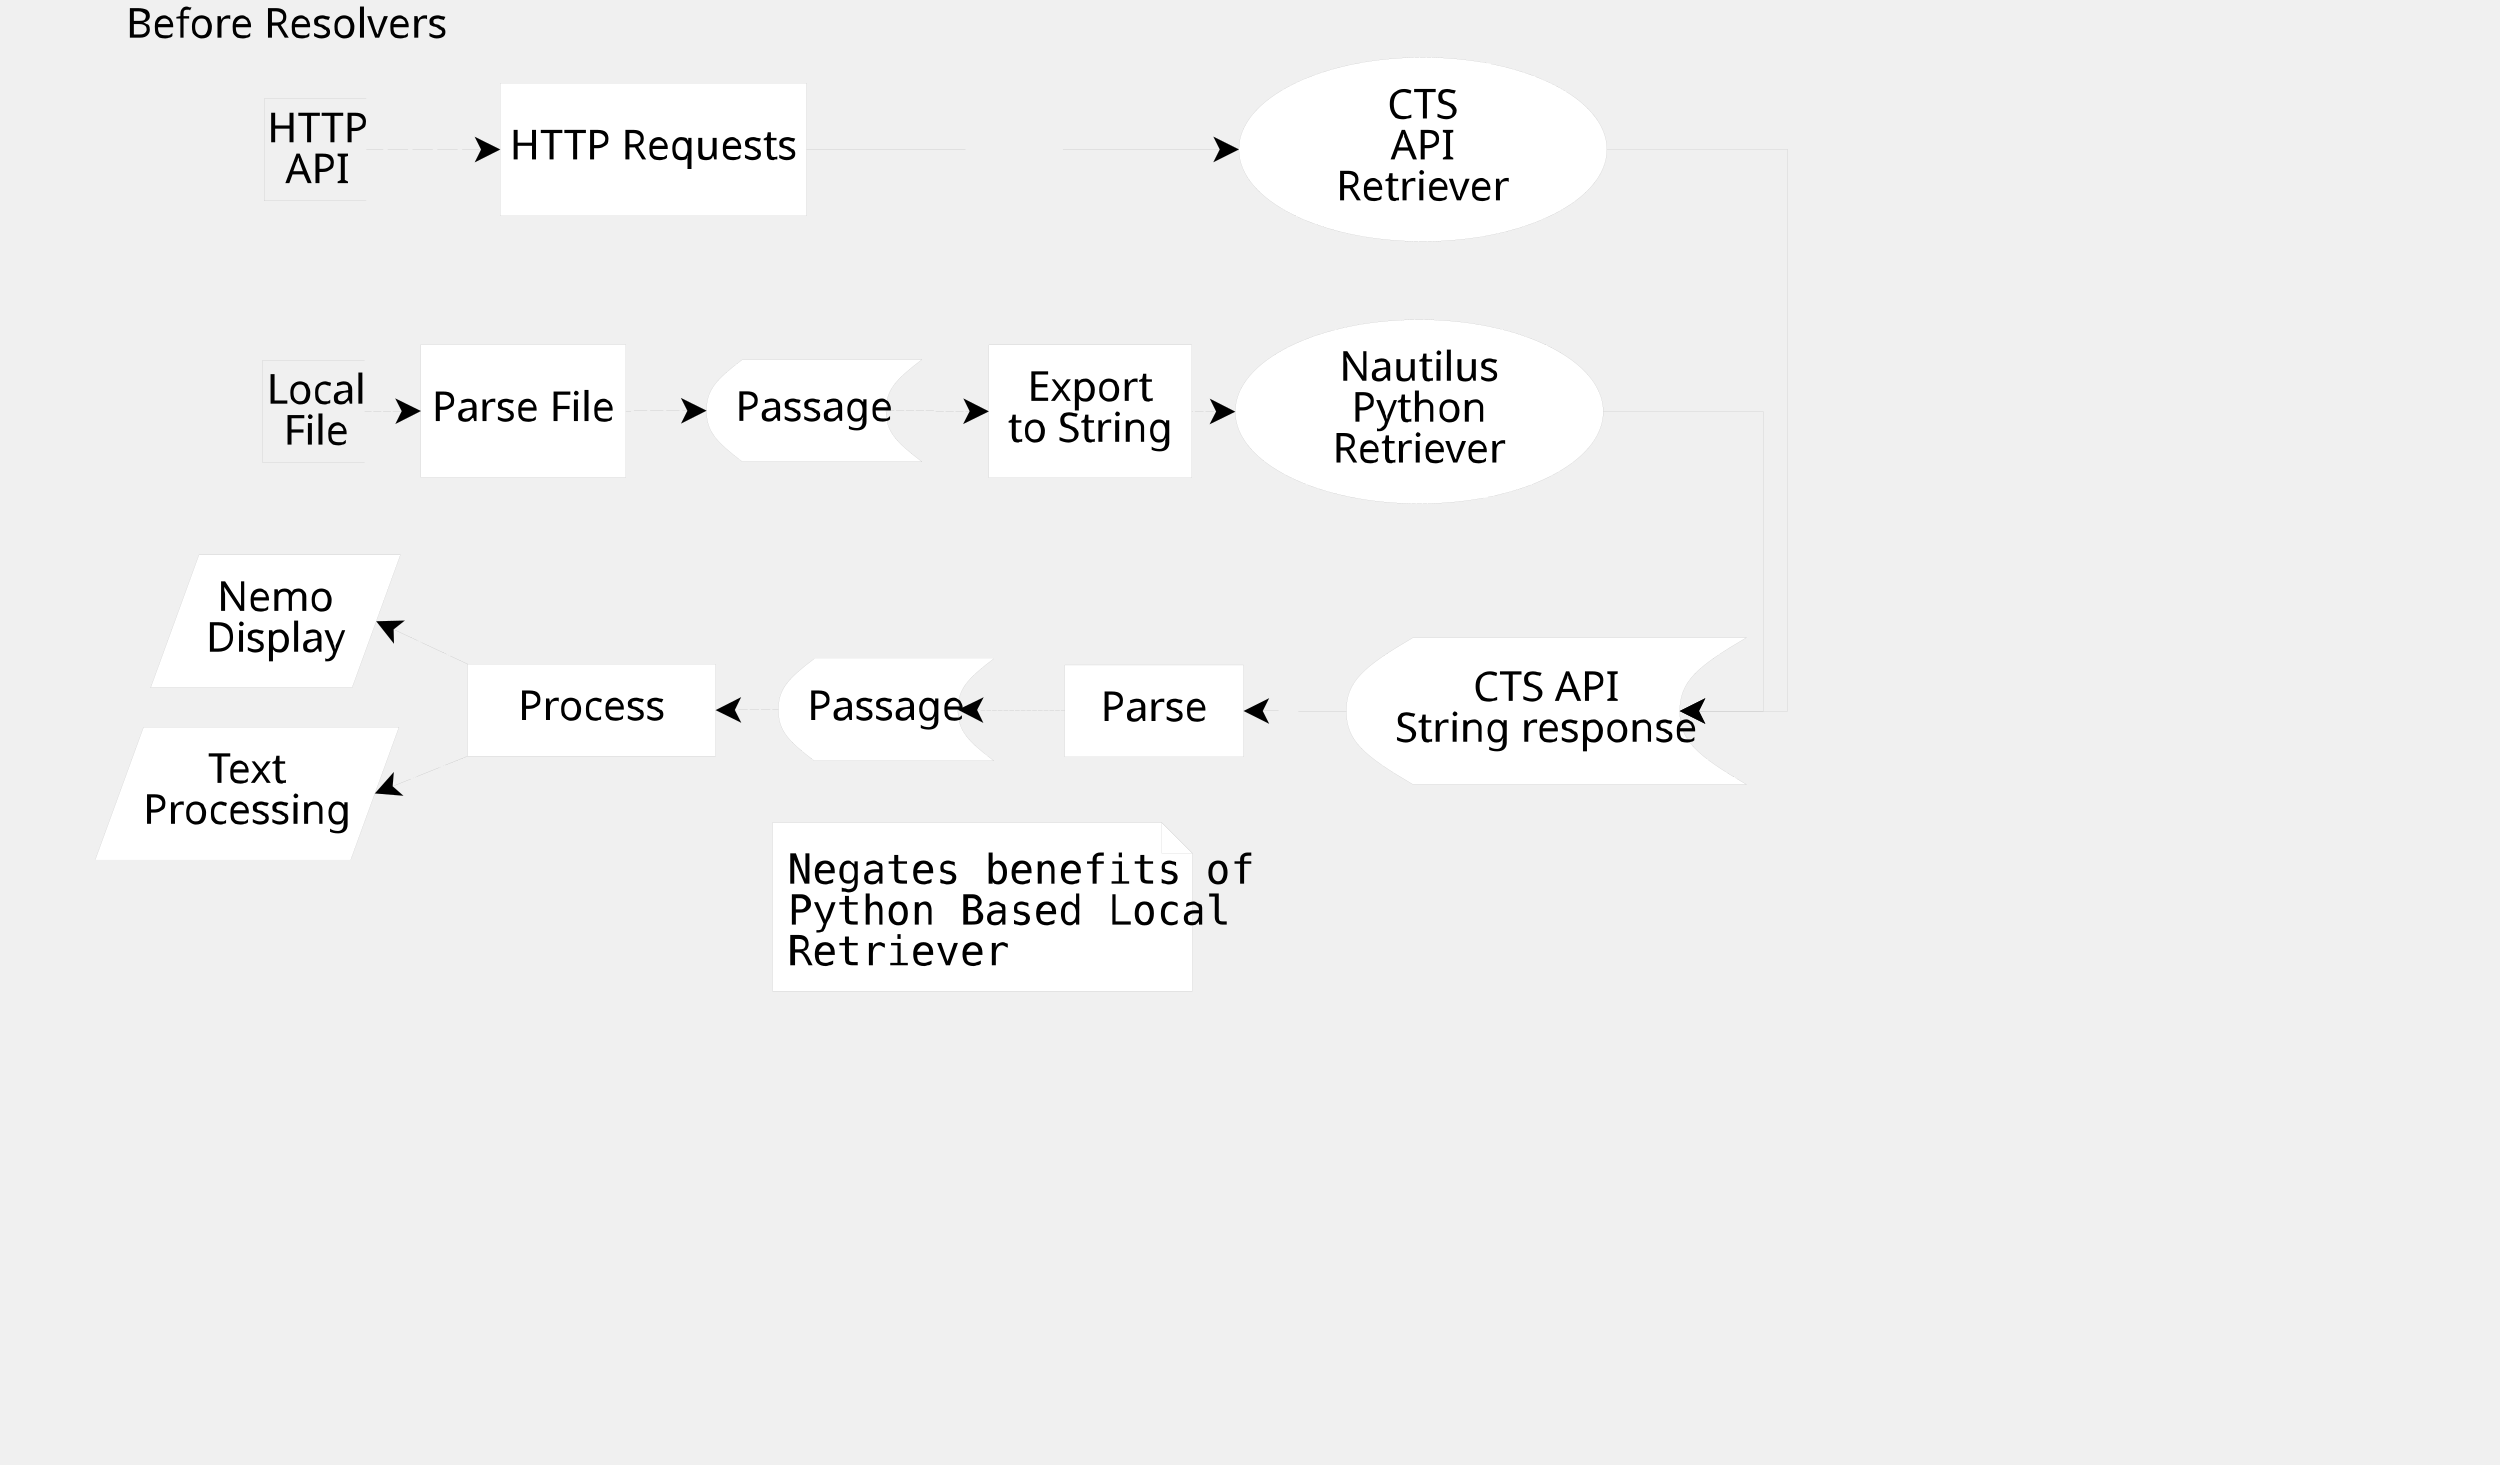
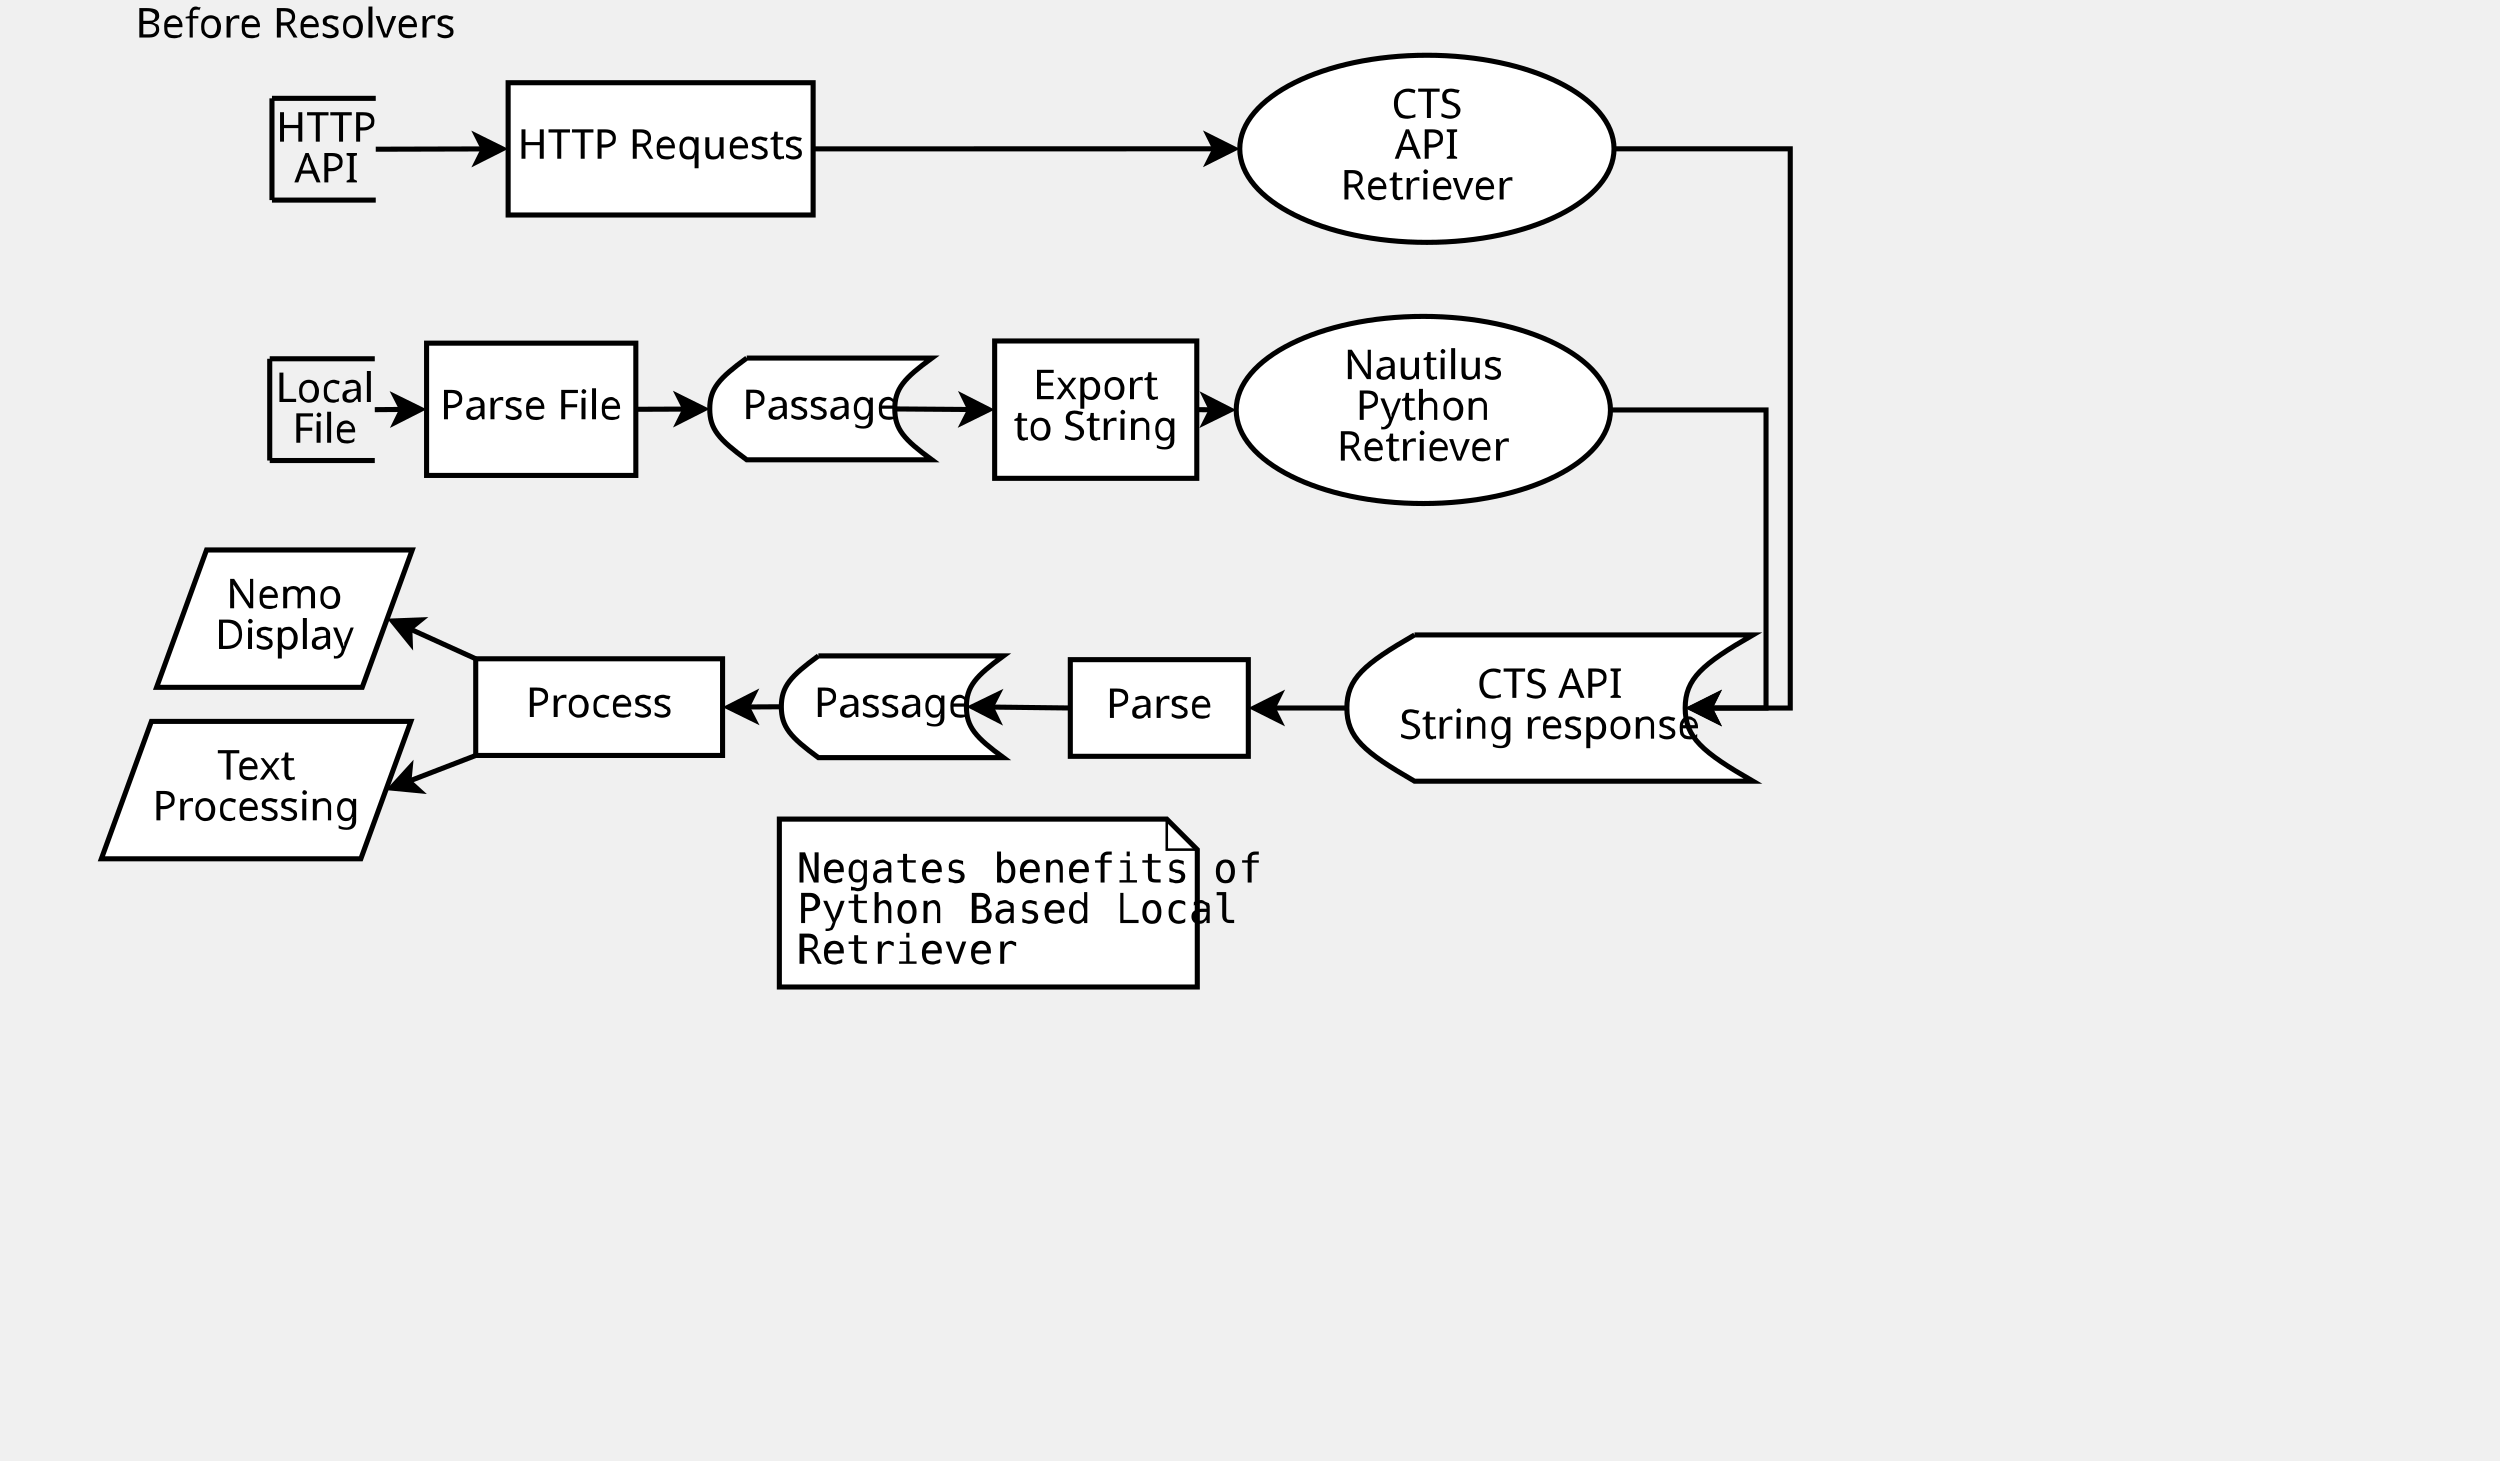
- <svg xmlns="http://www.w3.org/2000/svg" width="33.128cm" height="19.400cm" viewBox="12.076 9.255 45.204 28.655">
+ <svg xmlns="http://www.w3.org/2000/svg" width="33.296cm" height="19.450cm" viewBox="11.958 9.255 45.254 28.705">
  <text x="12.674" y="9.991" fill="#000000" text-anchor="start" font-size="0.80" font-family="sans" font-style="normal" font-weight="400">
Before Resolvers</text>
  <rect x="20.003" y="10.881" width="5.995" height="2.600" fill="#FFFFFF" stroke="none" stroke-width="0" />
-   <rect x="20.003" y="10.881" width="5.995" height="2.600" fill="none" stroke="#000000" stroke-width="0.001" />
+   <rect x="20.003" y="10.881" width="5.995" height="2.600" fill="none" stroke="#000000" stroke-width="0.100" />
  <text x="23.001" y="12.376" fill="#000000" text-anchor="middle" font-size="0.80" font-family="sans" font-style="normal" font-weight="400">
HTTP Requests</text>
-   <rect x="18.450" y="16.000" width="4.012" height="2.600" fill="#FFFFFF" stroke="none" stroke-width="0" />
-   <rect x="18.450" y="16.000" width="4.012" height="2.600" fill="none" stroke="#000000" stroke-width="0.001" />
+   <rect x="18.400" y="16.000" width="4.113" height="2.600" fill="#FFFFFF" stroke="none" stroke-width="0" />
+   <rect x="18.400" y="16.000" width="4.113" height="2.600" fill="none" stroke="#000000" stroke-width="0.100" />
  <text x="20.456" y="17.495" fill="#000000" text-anchor="middle" font-size="0.80" font-family="sans" font-style="normal" font-weight="400">
Parse File</text>
-   <ellipse cx="38.062" cy="12.180" rx="3.601" ry="1.801" fill="#FFFFFF" stroke="none" />
-   <ellipse cx="38.062" cy="12.180" rx="3.601" ry="1.801" fill="none" stroke="#000000" stroke-width="0.001" />
+   <ellipse cx="38.062" cy="12.180" rx="3.678" ry="1.839" fill="#FFFFFF" stroke="none" />
+   <ellipse cx="38.062" cy="12.180" rx="3.678" ry="1.839" fill="none" stroke="#000000" stroke-width="0.100" />
  <text x="38.062" y="11.575" fill="#000000" text-anchor="middle" font-size="0.80" font-family="sans" font-style="normal" font-weight="400">
CTS</text>
  <text x="38.062" y="12.375" fill="#000000" text-anchor="middle" font-size="0.80" font-family="sans" font-style="normal" font-weight="400">
API</text>
  <text x="38.062" y="13.175" fill="#000000" text-anchor="middle" font-size="0.80" font-family="sans" font-style="normal" font-weight="400">
Retriever</text>
-   <rect x="29.566" y="16.007" width="3.973" height="2.600" fill="#FFFFFF" stroke="none" stroke-width="0" />
-   <rect x="29.566" y="16.007" width="3.973" height="2.600" fill="none" stroke="#000000" stroke-width="0.001" />
+   <rect x="29.566" y="15.957" width="3.973" height="2.700" fill="#FFFFFF" stroke="none" stroke-width="0" />
+   <rect x="29.566" y="15.957" width="3.973" height="2.700" fill="none" stroke="#000000" stroke-width="0.100" />
  <text x="31.552" y="17.102" fill="#000000" text-anchor="middle" font-size="0.80" font-family="sans" font-style="normal" font-weight="400">
Export</text>
  <text x="31.552" y="17.902" fill="#000000" text-anchor="middle" font-size="0.80" font-family="sans" font-style="normal" font-weight="400">
to String</text>
-   <ellipse cx="37.991" cy="17.313" rx="3.601" ry="1.801" fill="#FFFFFF" stroke="none" />
-   <ellipse cx="37.991" cy="17.313" rx="3.601" ry="1.801" fill="none" stroke="#000000" stroke-width="0.001" />
-   <text x="37.991" y="16.708" fill="#000000" text-anchor="middle" font-size="0.80" font-family="sans" font-style="normal" font-weight="400">
+   <ellipse cx="37.992" cy="17.313" rx="3.678" ry="1.839" fill="#FFFFFF" stroke="none" />
+   <ellipse cx="37.992" cy="17.313" rx="3.678" ry="1.839" fill="none" stroke="#000000" stroke-width="0.100" />
+   <text x="37.992" y="16.708" fill="#000000" text-anchor="middle" font-size="0.80" font-family="sans" font-style="normal" font-weight="400">
Nautilus</text>
-   <text x="37.991" y="17.508" fill="#000000" text-anchor="middle" font-size="0.80" font-family="sans" font-style="normal" font-weight="400">
+   <text x="37.992" y="17.508" fill="#000000" text-anchor="middle" font-size="0.80" font-family="sans" font-style="normal" font-weight="400">
Python</text>
-   <text x="37.991" y="18.308" fill="#000000" text-anchor="middle" font-size="0.80" font-family="sans" font-style="normal" font-weight="400">
+   <text x="37.992" y="18.308" fill="#000000" text-anchor="middle" font-size="0.80" font-family="sans" font-style="normal" font-weight="400">
Retriever</text>
-   <rect x="31.052" y="22.271" width="3.499" height="1.800" fill="#FFFFFF" stroke="none" stroke-width="0" />
-   <rect x="31.052" y="22.271" width="3.499" height="1.800" fill="none" stroke="#000000" stroke-width="0.001" />
+   <rect x="31.053" y="22.221" width="3.499" height="1.900" fill="#FFFFFF" stroke="none" stroke-width="0" />
+   <rect x="31.053" y="22.221" width="3.499" height="1.900" fill="none" stroke="#000000" stroke-width="0.100" />
  <text x="32.802" y="23.366" fill="#000000" text-anchor="middle" font-size="0.80" font-family="sans" font-style="normal" font-weight="400">
Parse</text>
-   <rect x="19.366" y="22.254" width="4.852" height="1.800" fill="#FFFFFF" stroke="none" stroke-width="0" />
-   <rect x="19.366" y="22.254" width="4.852" height="1.800" fill="none" stroke="#000000" stroke-width="0.001" />
+   <rect x="19.366" y="22.204" width="4.852" height="1.900" fill="#FFFFFF" stroke="none" stroke-width="0" />
+   <rect x="19.366" y="22.204" width="4.852" height="1.900" fill="none" stroke="#000000" stroke-width="0.100" />
  <text x="21.792" y="23.349" fill="#000000" text-anchor="middle" font-size="0.80" font-family="sans" font-style="normal" font-weight="400">
Process</text>
-   <line x1="15.349" y1="16.307" x2="15.349" y2="18.307" stroke="#000000" stroke-width="0.001" />
-   <line x1="15.349" y1="16.307" x2="17.349" y2="16.307" stroke="#000000" stroke-width="0.001" />
-   <line x1="15.349" y1="18.307" x2="17.349" y2="18.307" stroke="#000000" stroke-width="0.001" />
-   <text x="16.399" y="17.157" fill="#000000" text-anchor="middle" font-size="0.80" font-family="sans" font-style="normal" font-weight="400">
+   <line x1="15.317" y1="16.307" x2="15.317" y2="18.307" stroke="#000000" stroke-width="0.100" />
+   <line x1="15.317" y1="16.307" x2="17.382" y2="16.307" stroke="#000000" stroke-width="0.100" />
+   <line x1="15.317" y1="18.307" x2="17.382" y2="18.307" stroke="#000000" stroke-width="0.100" />
+   <text x="16.401" y="17.157" fill="#000000" text-anchor="middle" font-size="0.80" font-family="sans" font-style="normal" font-weight="400">
Local</text>
-   <text x="16.399" y="17.957" fill="#000000" text-anchor="middle" font-size="0.80" font-family="sans" font-style="normal" font-weight="400">
+   <text x="16.401" y="17.957" fill="#000000" text-anchor="middle" font-size="0.80" font-family="sans" font-style="normal" font-weight="400">
File</text>
-   <line x1="15.381" y1="11.188" x2="15.381" y2="13.188" stroke="#000000" stroke-width="0.001" />
-   <line x1="15.381" y1="11.188" x2="17.381" y2="11.188" stroke="#000000" stroke-width="0.001" />
-   <line x1="15.381" y1="13.188" x2="17.381" y2="13.188" stroke="#000000" stroke-width="0.001" />
-   <text x="16.431" y="12.038" fill="#000000" text-anchor="middle" font-size="0.80" font-family="sans" font-style="normal" font-weight="400">
+   <line x1="15.361" y1="11.188" x2="15.361" y2="13.188" stroke="#000000" stroke-width="0.100" />
+   <line x1="15.361" y1="11.188" x2="17.401" y2="11.188" stroke="#000000" stroke-width="0.100" />
+   <line x1="15.361" y1="13.188" x2="17.401" y2="13.188" stroke="#000000" stroke-width="0.100" />
+   <text x="16.432" y="12.038" fill="#000000" text-anchor="middle" font-size="0.80" font-family="sans" font-style="normal" font-weight="400">
HTTP</text>
-   <text x="16.431" y="12.838" fill="#000000" text-anchor="middle" font-size="0.80" font-family="sans" font-style="normal" font-weight="400">
+   <text x="16.432" y="12.838" fill="#000000" text-anchor="middle" font-size="0.80" font-family="sans" font-style="normal" font-weight="400">
API</text>
-   <path stroke="none" fill="#FFFFFF" stroke-width="0.001" d="M 37.869,21.735 L 44.394,21.735 C 43.415,22.310 43.089,22.597 43.089,23.172 C 43.089,23.748 43.415,24.035 44.394,24.610 L 37.869,24.610 C 36.890,24.035 36.564,23.748 36.564,23.172 C 36.564,22.597 36.890,22.310 37.869,21.735 " />
-   <path stroke="#000000" fill="none" stroke-width="0.001" d="M 37.869,21.735 L 44.394,21.735 C 43.415,22.310 43.089,22.597 43.089,23.172 C 43.089,23.748 43.415,24.035 44.394,24.610 L 37.869,24.610 C 36.890,24.035 36.564,23.748 36.564,23.172 C 36.564,22.597 36.890,22.310 37.869,21.735 " />
+   <path stroke="none" fill="#FFFFFF" stroke-width="0.100" d="M 37.819,21.735 L 44.469,21.735 C 43.471,22.310 43.139,22.597 43.139,23.172 C 43.139,23.748 43.471,24.035 44.469,24.610 L 37.819,24.610 C 36.821,24.035 36.489,23.748 36.489,23.172 C 36.489,22.597 36.821,22.310 37.819,21.735 " />
+   <path stroke="#000000" fill="none" stroke-width="0.100" d="M 37.819,21.735 L 44.469,21.735 C 43.471,22.310 43.139,22.597 43.139,23.172 C 43.139,23.748 43.471,24.035 44.469,24.610 L 37.819,24.610 C 36.821,24.035 36.489,23.748 36.489,23.172 C 36.489,22.597 36.821,22.310 37.819,21.735 " />
  <text x="40.479" y="22.972" fill="#000000" text-anchor="middle" font-size="0.80" font-family="sans" font-style="normal" font-weight="400">
CTS API</text>
  <text x="40.479" y="23.772" fill="#000000" text-anchor="middle" font-size="0.80" font-family="sans" font-style="normal" font-weight="400">
String response</text>
-   <line x1="17.381" y1="12.188" x2="19.628" y2="12.182" stroke="#000000" stroke-width="0.001" />
-   <polygon fill="#000000" stroke="none" stroke-width="0.001" points="20.003,12.181 19.504,12.432 19.628,12.182 19.503,11.932 " />
-   <polygon fill="none" stroke="#000000" stroke-width="0.001" points="20.003,12.181 19.504,12.432 19.628,12.182 19.503,11.932 " />
-   <line x1="17.349" y1="17.307" x2="18.075" y2="17.302" stroke="#000000" stroke-width="0.001" />
-   <polygon fill="#000000" stroke="none" stroke-width="0.001" points="18.450,17.300 17.951,17.553 18.075,17.302 17.948,17.053 " />
-   <polygon fill="none" stroke="#000000" stroke-width="0.001" points="18.450,17.300 17.951,17.553 18.075,17.302 17.948,17.053 " />
-   <line x1="25.998" y1="12.181" x2="34.086" y2="12.180" stroke="#000000" stroke-width="0.001" />
-   <polygon fill="#000000" stroke="none" stroke-width="0.001" points="34.461,12.180 33.961,12.430 34.086,12.180 33.961,11.930 " />
-   <polygon fill="none" stroke="#000000" stroke-width="0.001" points="34.461,12.180 33.961,12.430 34.086,12.180 33.961,11.930 " />
-   <line x1="33.539" y1="17.307" x2="34.015" y2="17.310" stroke="#000000" stroke-width="0.001" />
-   <polygon fill="#000000" stroke="none" stroke-width="0.001" points="34.390,17.313 33.888,17.559 34.015,17.310 33.892,17.059 " />
-   <polygon fill="none" stroke="#000000" stroke-width="0.001" points="34.390,17.313 33.888,17.559 34.015,17.310 33.892,17.059 " />
-   <polyline fill="none" stroke="#000000" stroke-width="0.001" points="41.664,12.180 45.204,12.180 45.204,23.172 43.464,23.172 " />
-   <polygon fill="#000000" stroke="none" stroke-width="0.001" points="43.089,23.172 43.589,22.922 43.464,23.172 43.589,23.422 " />
-   <polygon fill="none" stroke="#000000" stroke-width="0.001" points="43.089,23.172 43.589,22.922 43.464,23.172 43.589,23.422 " />
-   <polyline fill="none" stroke="#000000" stroke-width="0.001" points="41.593,17.313 44.728,17.313 44.728,23.172 43.464,23.172 " />
-   <polygon fill="#000000" stroke="none" stroke-width="0.001" points="43.089,23.172 43.589,22.922 43.464,23.172 43.589,23.422 " />
-   <polygon fill="none" stroke="#000000" stroke-width="0.001" points="43.089,23.172 43.589,22.922 43.464,23.172 43.589,23.422 " />
-   <path stroke="none" fill="#FFFFFF" stroke-width="0.001" d="M 24.743,16.293 L 28.256,16.293 C 27.729,16.693 27.553,16.893 27.553,17.293 C 27.553,17.693 27.729,17.893 28.256,18.293 L 24.743,18.293 C 24.216,17.893 24.041,17.693 24.041,17.293 C 24.041,16.893 24.216,16.693 24.743,16.293 " />
-   <path stroke="#000000" fill="none" stroke-width="0.001" d="M 24.743,16.293 L 28.256,16.293 C 27.729,16.693 27.553,16.893 27.553,17.293 C 27.553,17.693 27.729,17.893 28.256,18.293 L 24.743,18.293 C 24.216,17.893 24.041,17.693 24.041,17.293 C 24.041,16.893 24.216,16.693 24.743,16.293 " />
+   <line x1="17.401" y1="12.188" x2="19.517" y2="12.182" stroke="#000000" stroke-width="0.100" />
+   <polygon fill="#000000" stroke="none" stroke-width="0.100" points="19.892,12.181 19.392,12.433 19.517,12.182 19.391,11.933 " />
+   <polygon fill="none" stroke="#000000" stroke-width="0.100" points="19.892,12.181 19.392,12.433 19.517,12.182 19.391,11.933 " />
+   <line x1="17.382" y1="17.307" x2="17.913" y2="17.303" stroke="#000000" stroke-width="0.100" />
+   <polygon fill="#000000" stroke="none" stroke-width="0.100" points="18.288,17.301 17.790,17.554 17.913,17.303 17.786,17.054 " />
+   <polygon fill="none" stroke="#000000" stroke-width="0.100" points="18.288,17.301 17.790,17.554 17.913,17.303 17.786,17.054 " />
+   <line x1="25.998" y1="12.181" x2="33.897" y2="12.180" stroke="#000000" stroke-width="0.100" />
+   <polygon fill="#000000" stroke="none" stroke-width="0.100" points="34.272,12.180 33.772,12.430 33.897,12.180 33.772,11.930 " />
+   <polygon fill="none" stroke="#000000" stroke-width="0.100" points="34.272,12.180 33.772,12.430 33.897,12.180 33.772,11.930 " />
+   <line x1="33.539" y1="17.307" x2="33.826" y2="17.309" stroke="#000000" stroke-width="0.100" />
+   <polygon fill="#000000" stroke="none" stroke-width="0.100" points="34.201,17.312 33.700,17.558 33.826,17.309 33.703,17.058 " />
+   <polygon fill="none" stroke="#000000" stroke-width="0.100" points="34.201,17.312 33.700,17.558 33.826,17.309 33.703,17.058 " />
+   <polyline fill="none" stroke="#000000" stroke-width="0.100" points="41.741,12.180 45.204,12.180 45.204,23.172 43.626,23.172 " />
+   <polygon fill="#000000" stroke="none" stroke-width="0.100" points="43.251,23.172 43.751,22.922 43.626,23.172 43.751,23.422 " />
+   <polygon fill="none" stroke="#000000" stroke-width="0.100" points="43.251,23.172 43.751,22.922 43.626,23.172 43.751,23.422 " />
+   <polyline fill="none" stroke="#000000" stroke-width="0.100" points="41.670,17.313 44.728,17.313 44.728,23.172 43.626,23.172 " />
+   <polygon fill="#000000" stroke="none" stroke-width="0.100" points="43.251,23.172 43.751,22.922 43.626,23.172 43.751,23.422 " />
+   <polygon fill="none" stroke="#000000" stroke-width="0.100" points="43.251,23.172 43.751,22.922 43.626,23.172 43.751,23.422 " />
+   <path stroke="none" fill="#FFFFFF" stroke-width="0.100" d="M 24.693,16.293 L 28.331,16.293 C 27.785,16.693 27.603,16.893 27.603,17.293 C 27.603,17.693 27.785,17.893 28.331,18.293 L 24.693,18.293 C 24.148,17.893 23.966,17.693 23.966,17.293 C 23.966,16.893 24.148,16.693 24.693,16.293 " />
+   <path stroke="#000000" fill="none" stroke-width="0.100" d="M 24.693,16.293 L 28.331,16.293 C 27.785,16.693 27.603,16.893 27.603,17.293 C 27.603,17.693 27.785,17.893 28.331,18.293 L 24.693,18.293 C 24.148,17.893 23.966,17.693 23.966,17.293 C 23.966,16.893 24.148,16.693 24.693,16.293 " />
  <text x="26.148" y="17.493" fill="#000000" text-anchor="middle" font-size="0.80" font-family="sans" font-style="normal" font-weight="400">
Passage</text>
-   <line x1="27.553" y1="17.293" x2="29.191" y2="17.304" stroke="#000000" stroke-width="0.001" />
-   <polygon fill="#000000" stroke="none" stroke-width="0.001" points="29.566,17.307 29.064,17.554 29.191,17.304 29.068,17.054 " />
-   <polygon fill="none" stroke="#000000" stroke-width="0.001" points="29.566,17.307 29.064,17.554 29.191,17.304 29.068,17.054 " />
-   <line x1="22.462" y1="17.300" x2="23.666" y2="17.295" stroke="#000000" stroke-width="0.001" />
-   <polygon fill="#000000" stroke="none" stroke-width="0.001" points="24.041,17.293 23.542,17.545 23.666,17.295 23.540,17.045 " />
-   <polygon fill="none" stroke="#000000" stroke-width="0.001" points="24.041,17.293 23.542,17.545 23.666,17.295 23.540,17.045 " />
-   <path stroke="none" fill="#FFFFFF" stroke-width="0.001" d="M 26.151,22.147 L 29.663,22.147 C 29.136,22.547 28.961,22.747 28.961,23.147 C 28.961,23.547 29.136,23.747 29.663,24.147 L 26.151,24.147 C 25.624,23.747 25.448,23.547 25.448,23.147 C 25.448,22.747 25.624,22.547 26.151,22.147 " />
-   <path stroke="#000000" fill="none" stroke-width="0.001" d="M 26.151,22.147 L 29.663,22.147 C 29.136,22.547 28.961,22.747 28.961,23.147 C 28.961,23.547 29.136,23.747 29.663,24.147 L 26.151,24.147 C 25.624,23.747 25.448,23.547 25.448,23.147 C 25.448,22.747 25.624,22.547 26.151,22.147 " />
+   <line x1="27.603" y1="17.293" x2="29.079" y2="17.304" stroke="#000000" stroke-width="0.100" />
+   <polygon fill="#000000" stroke="none" stroke-width="0.100" points="29.454,17.306 28.952,17.553 29.079,17.304 28.956,17.053 " />
+   <polygon fill="none" stroke="#000000" stroke-width="0.100" points="29.454,17.306 28.952,17.553 29.079,17.304 28.956,17.053 " />
+   <line x1="22.512" y1="17.300" x2="23.479" y2="17.296" stroke="#000000" stroke-width="0.100" />
+   <polygon fill="#000000" stroke="none" stroke-width="0.100" points="23.854,17.294 23.355,17.546 23.479,17.296 23.353,17.046 " />
+   <polygon fill="none" stroke="#000000" stroke-width="0.100" points="23.854,17.294 23.355,17.546 23.479,17.296 23.353,17.046 " />
+   <path stroke="none" fill="#FFFFFF" stroke-width="0.100" d="M 26.101,22.147 L 29.738,22.147 C 29.193,22.547 29.011,22.747 29.011,23.147 C 29.011,23.547 29.193,23.747 29.738,24.147 L 26.101,24.147 C 25.555,23.747 25.373,23.547 25.373,23.147 C 25.373,22.747 25.555,22.547 26.101,22.147 " />
+   <path stroke="#000000" fill="none" stroke-width="0.100" d="M 26.101,22.147 L 29.738,22.147 C 29.193,22.547 29.011,22.747 29.011,23.147 C 29.011,23.547 29.193,23.747 29.738,24.147 L 26.101,24.147 C 25.555,23.747 25.373,23.547 25.373,23.147 C 25.373,22.747 25.555,22.547 26.101,22.147 " />
  <text x="27.556" y="23.347" fill="#000000" text-anchor="middle" font-size="0.80" font-family="sans" font-style="normal" font-weight="400">
Passage</text>
-   <polygon fill="#FFFFFF" stroke="none" stroke-width="0.001" points="14.107,20.115 18.049,20.115 17.103,22.715 13.161,22.715 " />
-   <polygon fill="none" stroke="#000000" stroke-width="0.001" points="14.107,20.115 18.049,20.115 17.103,22.715 13.161,22.715 " />
+   <polygon fill="#FFFFFF" stroke="none" stroke-width="0.100" points="14.075,20.065 18.118,20.065 17.135,22.765 13.093,22.765 " />
+   <polygon fill="none" stroke="#000000" stroke-width="0.100" points="14.075,20.065 18.118,20.065 17.135,22.765 13.093,22.765 " />
  <text x="15.605" y="21.210" fill="#000000" text-anchor="middle" font-size="0.80" font-family="sans" font-style="normal" font-weight="400">
Nemo</text>
  <text x="15.605" y="22.010" fill="#000000" text-anchor="middle" font-size="0.80" font-family="sans" font-style="normal" font-weight="400">
Display</text>
-   <polygon fill="#FFFFFF" stroke="none" stroke-width="0.001" points="13.023,23.485 18.022,23.485 17.076,26.085 12.076,26.085 " />
-   <polygon fill="none" stroke="#000000" stroke-width="0.001" points="13.023,23.485 18.022,23.485 17.076,26.085 12.076,26.085 " />
+   <polygon fill="#FFFFFF" stroke="none" stroke-width="0.100" points="12.991,23.435 18.091,23.435 17.108,26.135 12.008,26.135 " />
+   <polygon fill="none" stroke="#000000" stroke-width="0.100" points="12.991,23.435 18.091,23.435 17.108,26.135 12.008,26.135 " />
  <text x="15.049" y="24.580" fill="#000000" text-anchor="middle" font-size="0.80" font-family="sans" font-style="normal" font-weight="400">
Text</text>
  <text x="15.049" y="25.380" fill="#000000" text-anchor="middle" font-size="0.80" font-family="sans" font-style="normal" font-weight="400">
Processing</text>
-   <line x1="19.366" y1="22.254" x2="17.916" y2="21.574" stroke="#000000" stroke-width="0.001" />
-   <polygon fill="#000000" stroke="none" stroke-width="0.001" points="17.576,21.415 18.135,21.401 17.916,21.574 17.923,21.854 " />
-   <polygon fill="none" stroke="#000000" stroke-width="0.001" points="17.576,21.415 18.135,21.401 17.916,21.574 17.923,21.854 " />
-   <line x1="19.366" y1="24.054" x2="17.897" y2="24.645" stroke="#000000" stroke-width="0.001" />
-   <polygon fill="#000000" stroke="none" stroke-width="0.001" points="17.549,24.785 17.920,24.366 17.897,24.645 18.107,24.830 " />
-   <polygon fill="none" stroke="#000000" stroke-width="0.001" points="17.549,24.785 17.920,24.366 17.897,24.645 18.107,24.830 " />
-   <line x1="36.564" y1="23.172" x2="34.927" y2="23.171" stroke="#000000" stroke-width="0.001" />
-   <polygon fill="#000000" stroke="none" stroke-width="0.001" points="34.552,23.171 35.052,22.921 34.927,23.171 35.052,23.421 " />
-   <polygon fill="none" stroke="#000000" stroke-width="0.001" points="34.552,23.171 35.052,22.921 34.927,23.171 35.052,23.421 " />
-   <line x1="31.052" y1="23.171" x2="29.336" y2="23.151" stroke="#000000" stroke-width="0.001" />
-   <polygon fill="#000000" stroke="none" stroke-width="0.001" points="28.961,23.147 29.464,22.903 29.336,23.151 29.458,23.403 " />
-   <polygon fill="none" stroke="#000000" stroke-width="0.001" points="28.961,23.147 29.464,22.903 29.336,23.151 29.458,23.403 " />
-   <line x1="25.448" y1="23.147" x2="24.594" y2="23.152" stroke="#000000" stroke-width="0.001" />
-   <polygon fill="#000000" stroke="none" stroke-width="0.001" points="24.219,23.154 24.717,22.901 24.594,23.152 24.720,23.401 " />
-   <polygon fill="none" stroke="#000000" stroke-width="0.001" points="24.219,23.154 24.717,22.901 24.594,23.152 24.720,23.401 " />
-   <polygon fill="#FFFFFF" stroke="none" stroke-width="0.001" points="25.334,25.355 32.949,25.355 33.549,25.955 33.549,28.655 25.334,28.655 " />
-   <polygon fill="none" stroke="#000000" stroke-width="0.001" points="25.334,25.355 32.949,25.355 33.549,25.955 33.549,28.655 25.334,28.655 " />
-   <polyline fill="none" stroke="#000000" stroke-width="0.001" points="32.949,25.355 32.949,25.955 33.549,25.955 " />
-   <text x="25.634" y="26.550" fill="#000000" text-anchor="start" font-size="0.80" font-family="monospace" font-style="normal" font-weight="400">
+   <line x1="19.366" y1="22.204" x2="18.070" y2="21.616" stroke="#000000" stroke-width="0.100" />
+   <polygon fill="#000000" stroke="none" stroke-width="0.100" points="17.728,21.461 18.287,21.440 18.070,21.616 18.080,21.895 " />
+   <polygon fill="none" stroke="#000000" stroke-width="0.100" points="17.728,21.461 18.287,21.440 18.070,21.616 18.080,21.895 " />
+   <line x1="19.366" y1="24.104" x2="18.053" y2="24.610" stroke="#000000" stroke-width="0.100" />
+   <polygon fill="#000000" stroke="none" stroke-width="0.100" points="17.704,24.745 18.080,24.332 18.053,24.610 18.260,24.798 " />
+   <polygon fill="none" stroke="#000000" stroke-width="0.100" points="17.704,24.745 18.080,24.332 18.053,24.610 18.260,24.798 " />
+   <line x1="36.489" y1="23.172" x2="35.039" y2="23.171" stroke="#000000" stroke-width="0.100" />
+   <polygon fill="#000000" stroke="none" stroke-width="0.100" points="34.664,23.171 35.164,22.921 35.039,23.171 35.163,23.421 " />
+   <polygon fill="none" stroke="#000000" stroke-width="0.100" points="34.664,23.171 35.164,22.921 35.039,23.171 35.163,23.421 " />
+   <line x1="31.053" y1="23.171" x2="29.498" y2="23.153" stroke="#000000" stroke-width="0.100" />
+   <polygon fill="#000000" stroke="none" stroke-width="0.100" points="29.123,23.148 29.626,22.904 29.498,23.153 29.620,23.404 " />
+   <polygon fill="none" stroke="#000000" stroke-width="0.100" points="29.123,23.148 29.626,22.904 29.498,23.153 29.620,23.404 " />
+   <line x1="25.373" y1="23.147" x2="24.705" y2="23.151" stroke="#000000" stroke-width="0.100" />
+   <polygon fill="#000000" stroke="none" stroke-width="0.100" points="24.331,23.154 24.829,22.900 24.705,23.151 24.832,23.400 " />
+   <polygon fill="none" stroke="#000000" stroke-width="0.100" points="24.331,23.154 24.829,22.900 24.705,23.151 24.832,23.400 " />
+   <polygon fill="#FFFFFF" stroke="none" stroke-width="0.100" points="25.334,25.355 32.949,25.355 33.549,25.955 33.549,28.655 25.334,28.655 " />
+   <polygon fill="none" stroke="#000000" stroke-width="0.100" points="25.334,25.355 32.949,25.355 33.549,25.955 33.549,28.655 25.334,28.655 " />
+   <polyline fill="none" stroke="#000000" stroke-width="0.050" points="32.949,25.355 32.949,25.955 33.549,25.955 " />
+   <text x="25.684" y="26.600" fill="#000000" text-anchor="start" font-size="0.80" font-family="monospace" font-style="normal" font-weight="400">
Negates benefits of</text>
-   <text x="25.634" y="27.350" fill="#000000" text-anchor="start" font-size="0.80" font-family="monospace" font-style="normal" font-weight="400">
+   <text x="25.684" y="27.400" fill="#000000" text-anchor="start" font-size="0.80" font-family="monospace" font-style="normal" font-weight="400">
Python Based Local</text>
-   <text x="25.634" y="28.150" fill="#000000" text-anchor="start" font-size="0.80" font-family="monospace" font-style="normal" font-weight="400">
+   <text x="25.684" y="28.200" fill="#000000" text-anchor="start" font-size="0.80" font-family="monospace" font-style="normal" font-weight="400">
Retriever</text>
</svg>
